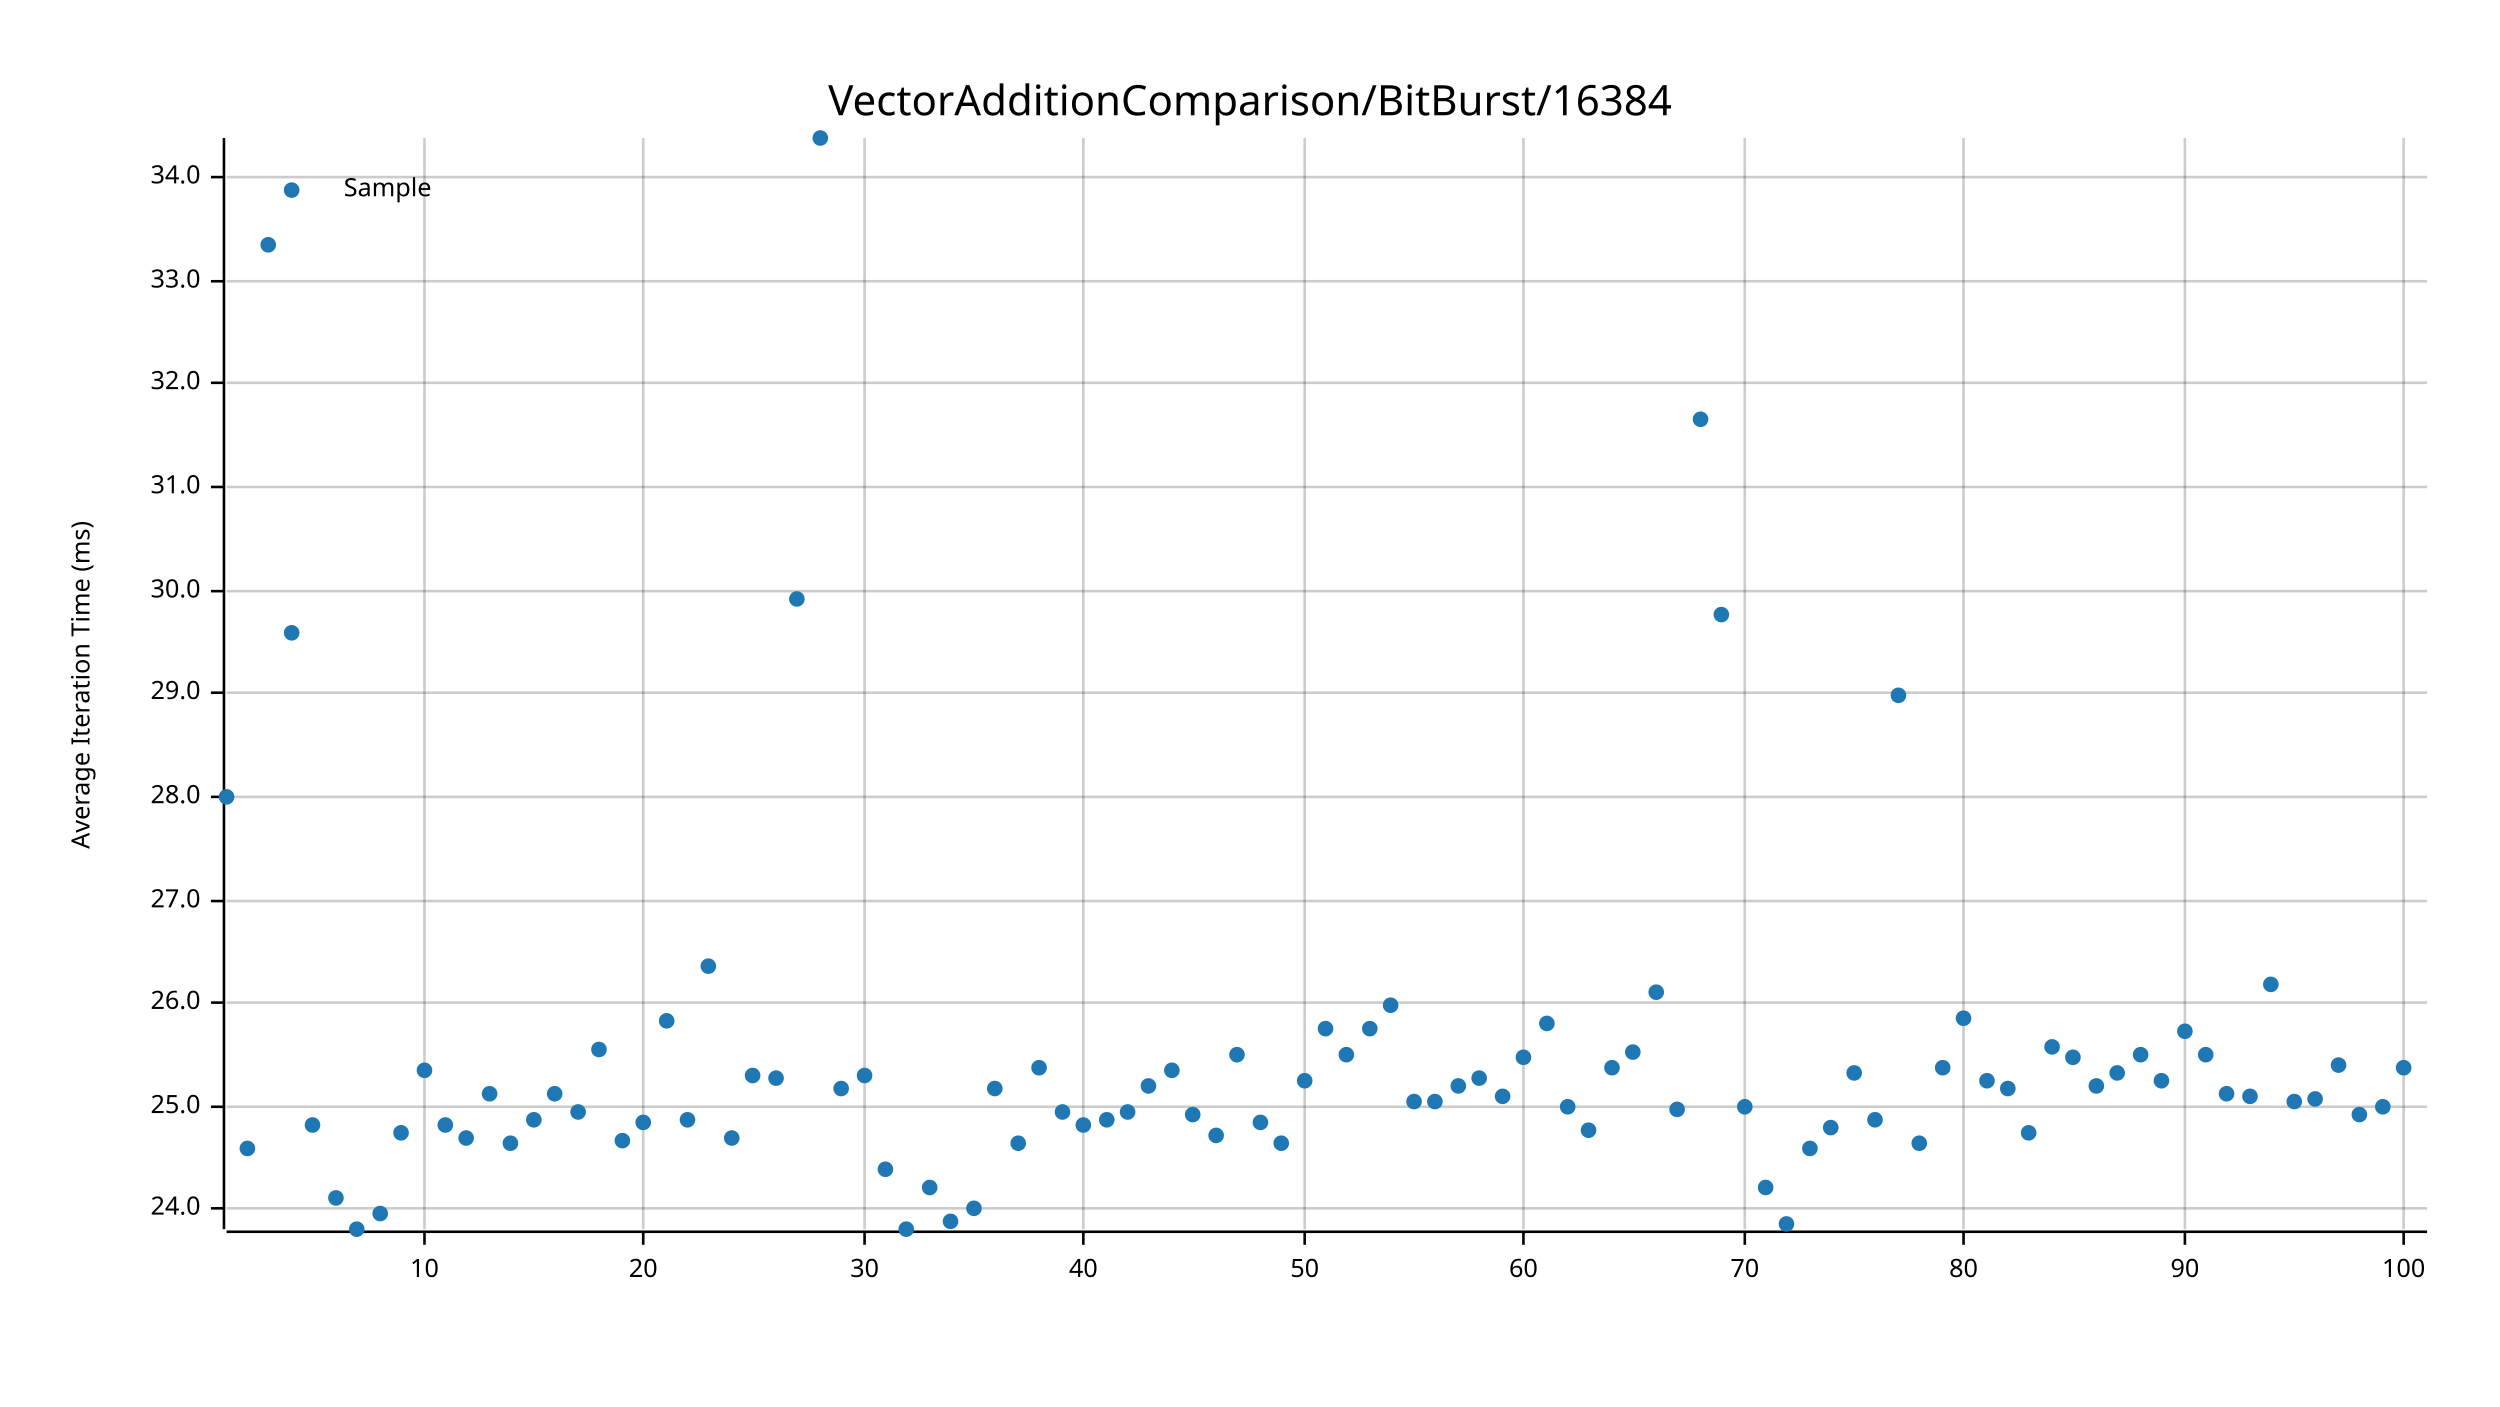
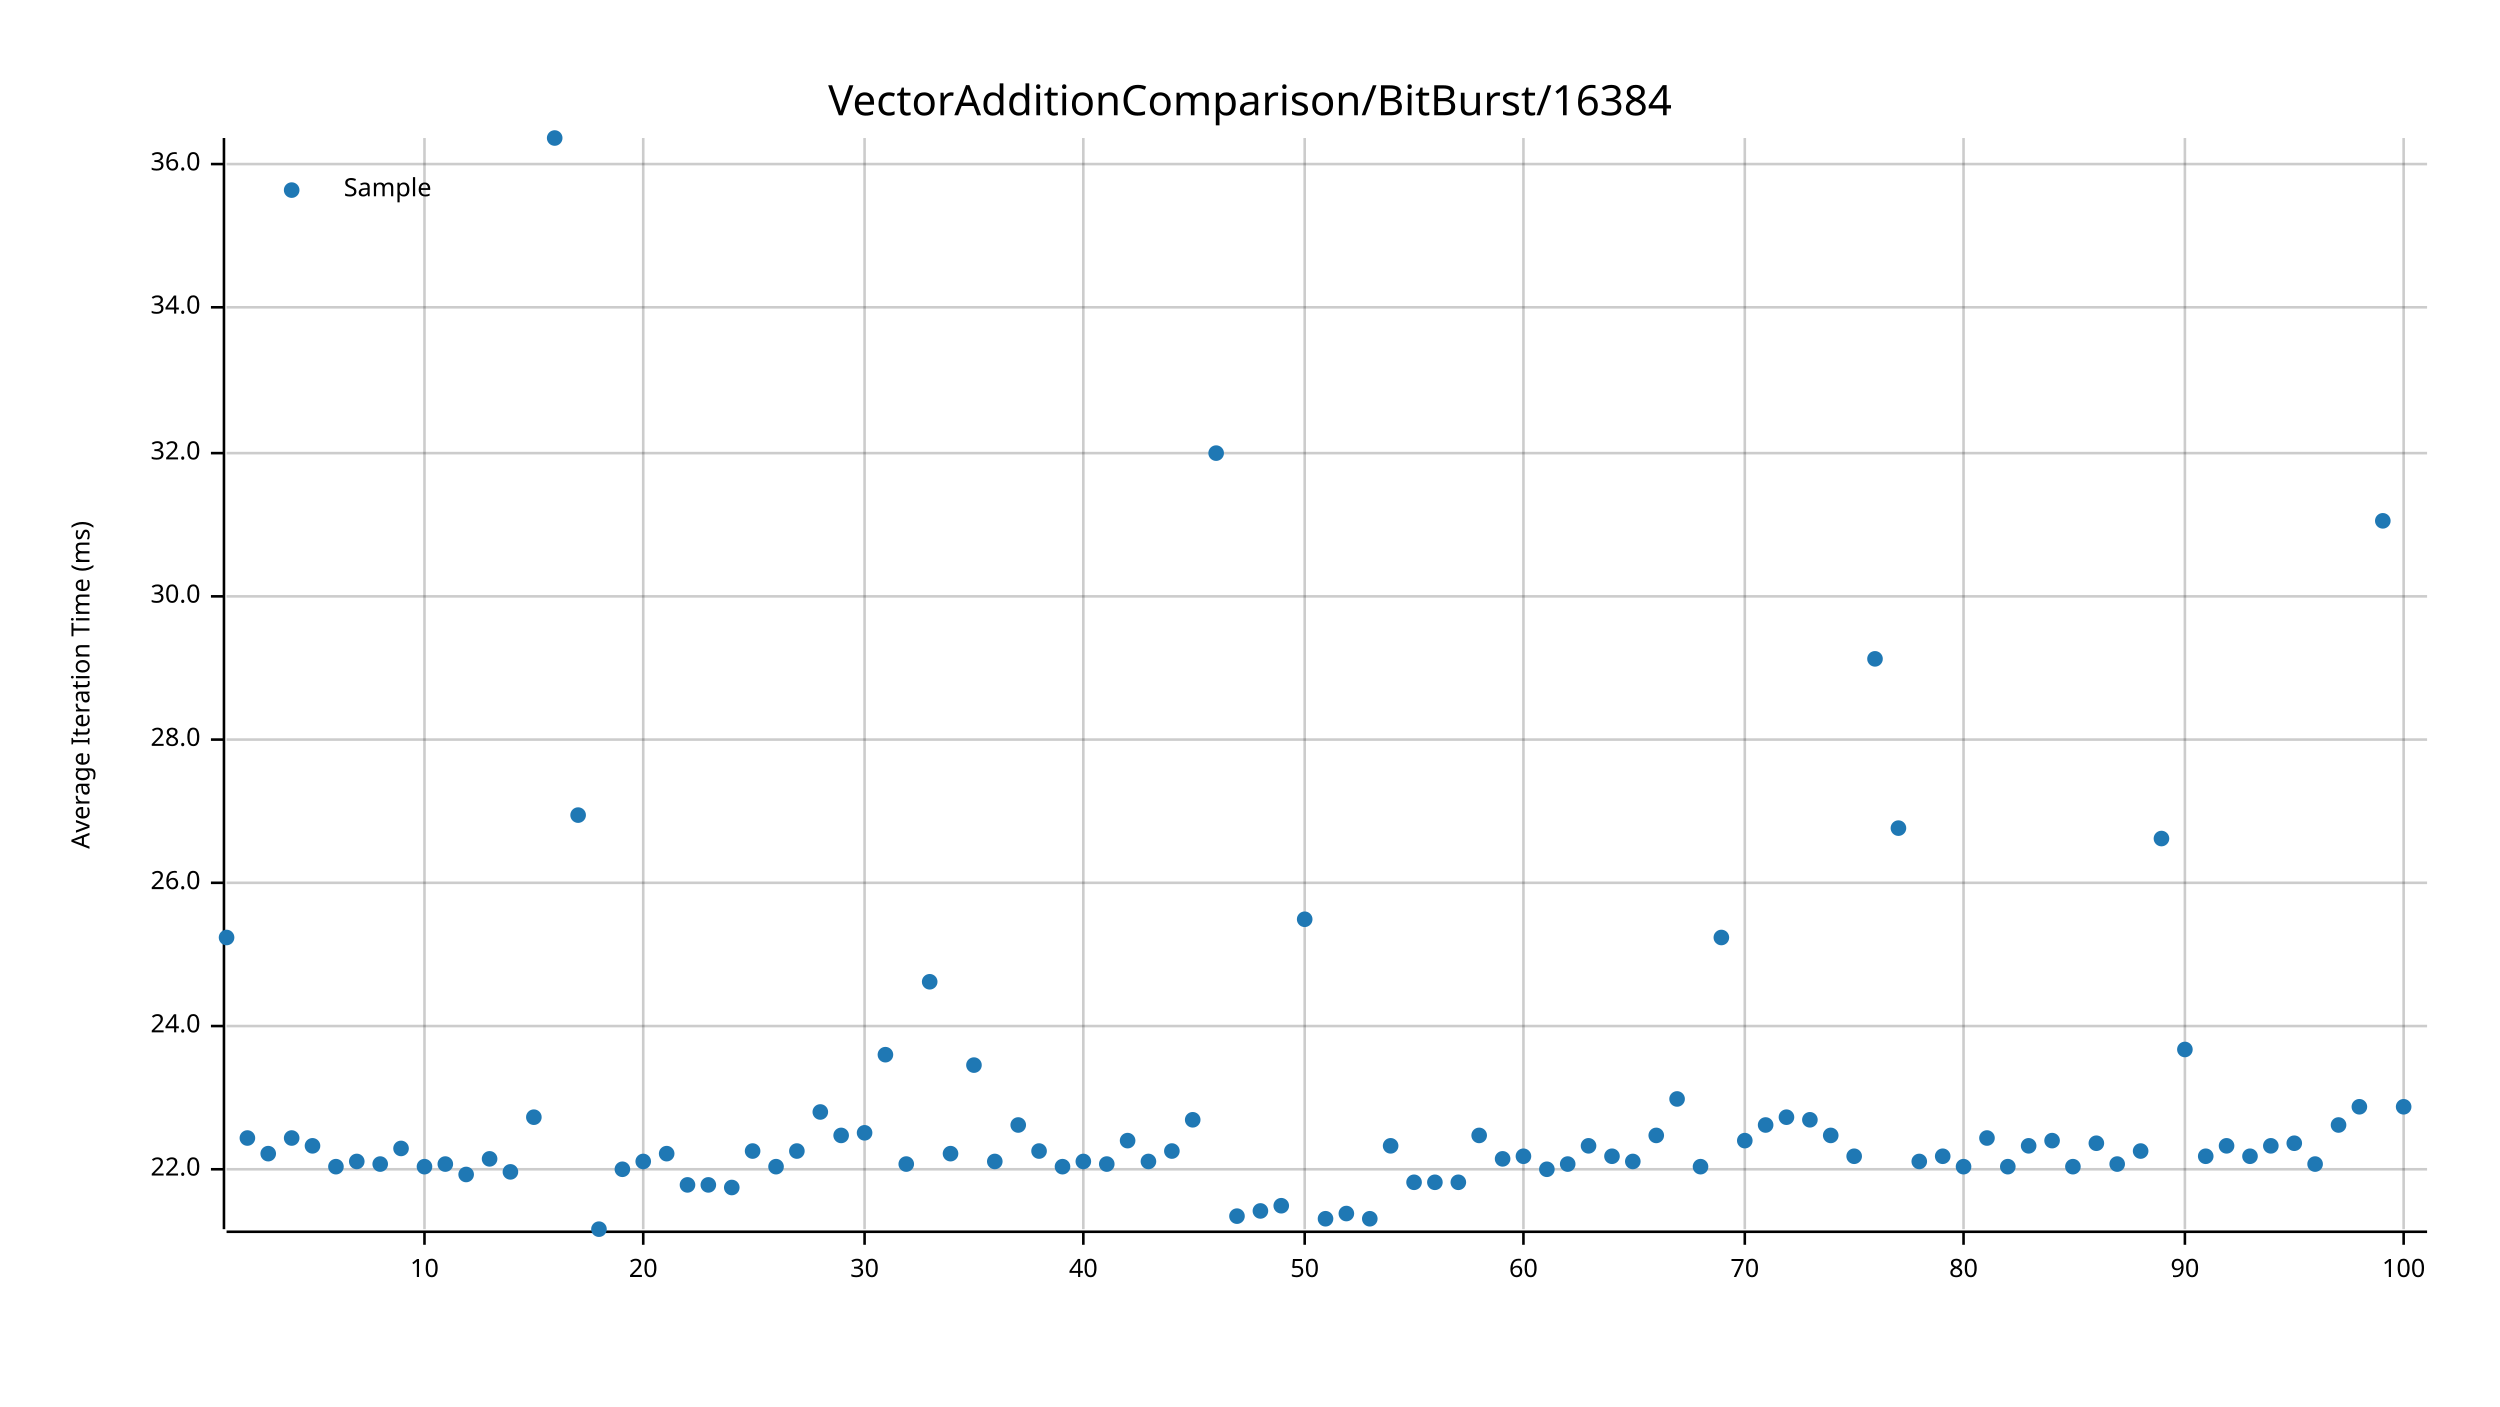
<svg xmlns="http://www.w3.org/2000/svg" width="960" height="540" viewBox="0 0 960 540">
  <text x="480" y="32" dy="0.76em" text-anchor="middle" font-family="sans-serif" font-size="16.129" opacity="1" fill="#000000">
VectorAdditionComparison/BitBurst/16384
</text>
  <text x="27" y="263" dy="0.76em" text-anchor="middle" font-family="sans-serif" font-size="9.677" opacity="1" fill="#000000" transform="rotate(270, 27, 263)">
Average Iteration Time (ms)
</text>
  <line opacity="0.2" stroke="#000000" stroke-width="1" x1="163" y1="472" x2="163" y2="53" />
  <line opacity="0.2" stroke="#000000" stroke-width="1" x1="247" y1="472" x2="247" y2="53" />
  <line opacity="0.2" stroke="#000000" stroke-width="1" x1="332" y1="472" x2="332" y2="53" />
  <line opacity="0.2" stroke="#000000" stroke-width="1" x1="416" y1="472" x2="416" y2="53" />
  <line opacity="0.2" stroke="#000000" stroke-width="1" x1="501" y1="472" x2="501" y2="53" />
  <line opacity="0.2" stroke="#000000" stroke-width="1" x1="585" y1="472" x2="585" y2="53" />
  <line opacity="0.2" stroke="#000000" stroke-width="1" x1="670" y1="472" x2="670" y2="53" />
  <line opacity="0.2" stroke="#000000" stroke-width="1" x1="754" y1="472" x2="754" y2="53" />
  <line opacity="0.2" stroke="#000000" stroke-width="1" x1="839" y1="472" x2="839" y2="53" />
  <line opacity="0.2" stroke="#000000" stroke-width="1" x1="923" y1="472" x2="923" y2="53" />
-   <line opacity="0.2" stroke="#000000" stroke-width="1" x1="87" y1="464" x2="932" y2="464" />
-   <line opacity="0.2" stroke="#000000" stroke-width="1" x1="87" y1="425" x2="932" y2="425" />
-   <line opacity="0.2" stroke="#000000" stroke-width="1" x1="87" y1="385" x2="932" y2="385" />
-   <line opacity="0.2" stroke="#000000" stroke-width="1" x1="87" y1="346" x2="932" y2="346" />
-   <line opacity="0.2" stroke="#000000" stroke-width="1" x1="87" y1="306" x2="932" y2="306" />
-   <line opacity="0.2" stroke="#000000" stroke-width="1" x1="87" y1="266" x2="932" y2="266" />
-   <line opacity="0.2" stroke="#000000" stroke-width="1" x1="87" y1="227" x2="932" y2="227" />
-   <line opacity="0.2" stroke="#000000" stroke-width="1" x1="87" y1="187" x2="932" y2="187" />
-   <line opacity="0.2" stroke="#000000" stroke-width="1" x1="87" y1="147" x2="932" y2="147" />
-   <line opacity="0.2" stroke="#000000" stroke-width="1" x1="87" y1="108" x2="932" y2="108" />
-   <line opacity="0.2" stroke="#000000" stroke-width="1" x1="87" y1="68" x2="932" y2="68" />
+   <line opacity="0.2" stroke="#000000" stroke-width="1" x1="87" y1="449" x2="932" y2="449" />
+   <line opacity="0.2" stroke="#000000" stroke-width="1" x1="87" y1="394" x2="932" y2="394" />
+   <line opacity="0.2" stroke="#000000" stroke-width="1" x1="87" y1="339" x2="932" y2="339" />
+   <line opacity="0.2" stroke="#000000" stroke-width="1" x1="87" y1="284" x2="932" y2="284" />
+   <line opacity="0.2" stroke="#000000" stroke-width="1" x1="87" y1="229" x2="932" y2="229" />
+   <line opacity="0.2" stroke="#000000" stroke-width="1" x1="87" y1="174" x2="932" y2="174" />
+   <line opacity="0.2" stroke="#000000" stroke-width="1" x1="87" y1="118" x2="932" y2="118" />
+   <line opacity="0.2" stroke="#000000" stroke-width="1" x1="87" y1="63" x2="932" y2="63" />
  <polyline fill="none" opacity="1" stroke="#000000" stroke-width="1" points="86,53 86,472 " />
-   <text x="77" y="464" dy="0.5ex" text-anchor="end" font-family="sans-serif" font-size="9.677" opacity="1" fill="#000000">
+   <text x="77" y="449" dy="0.5ex" text-anchor="end" font-family="sans-serif" font-size="9.677" opacity="1" fill="#000000">
+ 22.0
+ </text>
+   <polyline fill="none" opacity="1" stroke="#000000" stroke-width="1" points="81,449 86,449 " />
+   <text x="77" y="394" dy="0.5ex" text-anchor="end" font-family="sans-serif" font-size="9.677" opacity="1" fill="#000000">
24.0
</text>
-   <polyline fill="none" opacity="1" stroke="#000000" stroke-width="1" points="81,464 86,464 " />
-   <text x="77" y="425" dy="0.5ex" text-anchor="end" font-family="sans-serif" font-size="9.677" opacity="1" fill="#000000">
- 25.0
- </text>
-   <polyline fill="none" opacity="1" stroke="#000000" stroke-width="1" points="81,425 86,425 " />
-   <text x="77" y="385" dy="0.5ex" text-anchor="end" font-family="sans-serif" font-size="9.677" opacity="1" fill="#000000">
+   <polyline fill="none" opacity="1" stroke="#000000" stroke-width="1" points="81,394 86,394 " />
+   <text x="77" y="339" dy="0.5ex" text-anchor="end" font-family="sans-serif" font-size="9.677" opacity="1" fill="#000000">
26.0
</text>
-   <polyline fill="none" opacity="1" stroke="#000000" stroke-width="1" points="81,385 86,385 " />
-   <text x="77" y="346" dy="0.5ex" text-anchor="end" font-family="sans-serif" font-size="9.677" opacity="1" fill="#000000">
- 27.0
- </text>
-   <polyline fill="none" opacity="1" stroke="#000000" stroke-width="1" points="81,346 86,346 " />
-   <text x="77" y="306" dy="0.5ex" text-anchor="end" font-family="sans-serif" font-size="9.677" opacity="1" fill="#000000">
+   <polyline fill="none" opacity="1" stroke="#000000" stroke-width="1" points="81,339 86,339 " />
+   <text x="77" y="284" dy="0.5ex" text-anchor="end" font-family="sans-serif" font-size="9.677" opacity="1" fill="#000000">
28.0
</text>
-   <polyline fill="none" opacity="1" stroke="#000000" stroke-width="1" points="81,306 86,306 " />
-   <text x="77" y="266" dy="0.5ex" text-anchor="end" font-family="sans-serif" font-size="9.677" opacity="1" fill="#000000">
- 29.0
- </text>
-   <polyline fill="none" opacity="1" stroke="#000000" stroke-width="1" points="81,266 86,266 " />
-   <text x="77" y="227" dy="0.5ex" text-anchor="end" font-family="sans-serif" font-size="9.677" opacity="1" fill="#000000">
+   <polyline fill="none" opacity="1" stroke="#000000" stroke-width="1" points="81,284 86,284 " />
+   <text x="77" y="229" dy="0.5ex" text-anchor="end" font-family="sans-serif" font-size="9.677" opacity="1" fill="#000000">
30.0
</text>
-   <polyline fill="none" opacity="1" stroke="#000000" stroke-width="1" points="81,227 86,227 " />
-   <text x="77" y="187" dy="0.5ex" text-anchor="end" font-family="sans-serif" font-size="9.677" opacity="1" fill="#000000">
- 31.0
- </text>
-   <polyline fill="none" opacity="1" stroke="#000000" stroke-width="1" points="81,187 86,187 " />
-   <text x="77" y="147" dy="0.5ex" text-anchor="end" font-family="sans-serif" font-size="9.677" opacity="1" fill="#000000">
+   <polyline fill="none" opacity="1" stroke="#000000" stroke-width="1" points="81,229 86,229 " />
+   <text x="77" y="174" dy="0.5ex" text-anchor="end" font-family="sans-serif" font-size="9.677" opacity="1" fill="#000000">
32.0
</text>
-   <polyline fill="none" opacity="1" stroke="#000000" stroke-width="1" points="81,147 86,147 " />
-   <text x="77" y="108" dy="0.5ex" text-anchor="end" font-family="sans-serif" font-size="9.677" opacity="1" fill="#000000">
- 33.0
- </text>
-   <polyline fill="none" opacity="1" stroke="#000000" stroke-width="1" points="81,108 86,108 " />
-   <text x="77" y="68" dy="0.5ex" text-anchor="end" font-family="sans-serif" font-size="9.677" opacity="1" fill="#000000">
+   <polyline fill="none" opacity="1" stroke="#000000" stroke-width="1" points="81,174 86,174 " />
+   <text x="77" y="118" dy="0.5ex" text-anchor="end" font-family="sans-serif" font-size="9.677" opacity="1" fill="#000000">
34.0
</text>
-   <polyline fill="none" opacity="1" stroke="#000000" stroke-width="1" points="81,68 86,68 " />
+   <polyline fill="none" opacity="1" stroke="#000000" stroke-width="1" points="81,118 86,118 " />
+   <text x="77" y="63" dy="0.5ex" text-anchor="end" font-family="sans-serif" font-size="9.677" opacity="1" fill="#000000">
+ 36.0
+ </text>
+   <polyline fill="none" opacity="1" stroke="#000000" stroke-width="1" points="81,63 86,63 " />
  <polyline fill="none" opacity="1" stroke="#000000" stroke-width="1" points="87,473 932,473 " />
  <text x="163" y="483" dy="0.76em" text-anchor="middle" font-family="sans-serif" font-size="9.677" opacity="1" fill="#000000">
10
</text>
  <polyline fill="none" opacity="1" stroke="#000000" stroke-width="1" points="163,473 163,478 " />
  <text x="247" y="483" dy="0.76em" text-anchor="middle" font-family="sans-serif" font-size="9.677" opacity="1" fill="#000000">
20
</text>
  <polyline fill="none" opacity="1" stroke="#000000" stroke-width="1" points="247,473 247,478 " />
  <text x="332" y="483" dy="0.76em" text-anchor="middle" font-family="sans-serif" font-size="9.677" opacity="1" fill="#000000">
30
</text>
  <polyline fill="none" opacity="1" stroke="#000000" stroke-width="1" points="332,473 332,478 " />
  <text x="416" y="483" dy="0.76em" text-anchor="middle" font-family="sans-serif" font-size="9.677" opacity="1" fill="#000000">
40
</text>
  <polyline fill="none" opacity="1" stroke="#000000" stroke-width="1" points="416,473 416,478 " />
  <text x="501" y="483" dy="0.76em" text-anchor="middle" font-family="sans-serif" font-size="9.677" opacity="1" fill="#000000">
50
</text>
  <polyline fill="none" opacity="1" stroke="#000000" stroke-width="1" points="501,473 501,478 " />
  <text x="585" y="483" dy="0.76em" text-anchor="middle" font-family="sans-serif" font-size="9.677" opacity="1" fill="#000000">
60
</text>
  <polyline fill="none" opacity="1" stroke="#000000" stroke-width="1" points="585,473 585,478 " />
  <text x="670" y="483" dy="0.76em" text-anchor="middle" font-family="sans-serif" font-size="9.677" opacity="1" fill="#000000">
70
</text>
  <polyline fill="none" opacity="1" stroke="#000000" stroke-width="1" points="670,473 670,478 " />
  <text x="754" y="483" dy="0.76em" text-anchor="middle" font-family="sans-serif" font-size="9.677" opacity="1" fill="#000000">
80
</text>
  <polyline fill="none" opacity="1" stroke="#000000" stroke-width="1" points="754,473 754,478 " />
  <text x="839" y="483" dy="0.76em" text-anchor="middle" font-family="sans-serif" font-size="9.677" opacity="1" fill="#000000">
90
</text>
  <polyline fill="none" opacity="1" stroke="#000000" stroke-width="1" points="839,473 839,478 " />
  <text x="923" y="483" dy="0.76em" text-anchor="middle" font-family="sans-serif" font-size="9.677" opacity="1" fill="#000000">
100
</text>
  <polyline fill="none" opacity="1" stroke="#000000" stroke-width="1" points="923,473 923,478 " />
-   <circle cx="87" cy="306" r="3" opacity="1" fill="#1F78B4" stroke="none" stroke-width="1" />
-   <circle cx="95" cy="441" r="3" opacity="1" fill="#1F78B4" stroke="none" stroke-width="1" />
-   <circle cx="103" cy="94" r="3" opacity="1" fill="#1F78B4" stroke="none" stroke-width="1" />
-   <circle cx="112" cy="243" r="3" opacity="1" fill="#1F78B4" stroke="none" stroke-width="1" />
-   <circle cx="120" cy="432" r="3" opacity="1" fill="#1F78B4" stroke="none" stroke-width="1" />
-   <circle cx="129" cy="460" r="3" opacity="1" fill="#1F78B4" stroke="none" stroke-width="1" />
-   <circle cx="137" cy="472" r="3" opacity="1" fill="#1F78B4" stroke="none" stroke-width="1" />
-   <circle cx="146" cy="466" r="3" opacity="1" fill="#1F78B4" stroke="none" stroke-width="1" />
-   <circle cx="154" cy="435" r="3" opacity="1" fill="#1F78B4" stroke="none" stroke-width="1" />
-   <circle cx="163" cy="411" r="3" opacity="1" fill="#1F78B4" stroke="none" stroke-width="1" />
-   <circle cx="171" cy="432" r="3" opacity="1" fill="#1F78B4" stroke="none" stroke-width="1" />
-   <circle cx="179" cy="437" r="3" opacity="1" fill="#1F78B4" stroke="none" stroke-width="1" />
-   <circle cx="188" cy="420" r="3" opacity="1" fill="#1F78B4" stroke="none" stroke-width="1" />
-   <circle cx="196" cy="439" r="3" opacity="1" fill="#1F78B4" stroke="none" stroke-width="1" />
-   <circle cx="205" cy="430" r="3" opacity="1" fill="#1F78B4" stroke="none" stroke-width="1" />
-   <circle cx="213" cy="420" r="3" opacity="1" fill="#1F78B4" stroke="none" stroke-width="1" />
-   <circle cx="222" cy="427" r="3" opacity="1" fill="#1F78B4" stroke="none" stroke-width="1" />
-   <circle cx="230" cy="403" r="3" opacity="1" fill="#1F78B4" stroke="none" stroke-width="1" />
-   <circle cx="239" cy="438" r="3" opacity="1" fill="#1F78B4" stroke="none" stroke-width="1" />
-   <circle cx="247" cy="431" r="3" opacity="1" fill="#1F78B4" stroke="none" stroke-width="1" />
-   <circle cx="256" cy="392" r="3" opacity="1" fill="#1F78B4" stroke="none" stroke-width="1" />
-   <circle cx="264" cy="430" r="3" opacity="1" fill="#1F78B4" stroke="none" stroke-width="1" />
-   <circle cx="272" cy="371" r="3" opacity="1" fill="#1F78B4" stroke="none" stroke-width="1" />
-   <circle cx="281" cy="437" r="3" opacity="1" fill="#1F78B4" stroke="none" stroke-width="1" />
-   <circle cx="289" cy="413" r="3" opacity="1" fill="#1F78B4" stroke="none" stroke-width="1" />
-   <circle cx="298" cy="414" r="3" opacity="1" fill="#1F78B4" stroke="none" stroke-width="1" />
-   <circle cx="306" cy="230" r="3" opacity="1" fill="#1F78B4" stroke="none" stroke-width="1" />
-   <circle cx="315" cy="53" r="3" opacity="1" fill="#1F78B4" stroke="none" stroke-width="1" />
-   <circle cx="323" cy="418" r="3" opacity="1" fill="#1F78B4" stroke="none" stroke-width="1" />
-   <circle cx="332" cy="413" r="3" opacity="1" fill="#1F78B4" stroke="none" stroke-width="1" />
-   <circle cx="340" cy="449" r="3" opacity="1" fill="#1F78B4" stroke="none" stroke-width="1" />
-   <circle cx="348" cy="472" r="3" opacity="1" fill="#1F78B4" stroke="none" stroke-width="1" />
-   <circle cx="357" cy="456" r="3" opacity="1" fill="#1F78B4" stroke="none" stroke-width="1" />
-   <circle cx="365" cy="469" r="3" opacity="1" fill="#1F78B4" stroke="none" stroke-width="1" />
-   <circle cx="374" cy="464" r="3" opacity="1" fill="#1F78B4" stroke="none" stroke-width="1" />
-   <circle cx="382" cy="418" r="3" opacity="1" fill="#1F78B4" stroke="none" stroke-width="1" />
-   <circle cx="391" cy="439" r="3" opacity="1" fill="#1F78B4" stroke="none" stroke-width="1" />
-   <circle cx="399" cy="410" r="3" opacity="1" fill="#1F78B4" stroke="none" stroke-width="1" />
-   <circle cx="408" cy="427" r="3" opacity="1" fill="#1F78B4" stroke="none" stroke-width="1" />
-   <circle cx="416" cy="432" r="3" opacity="1" fill="#1F78B4" stroke="none" stroke-width="1" />
-   <circle cx="425" cy="430" r="3" opacity="1" fill="#1F78B4" stroke="none" stroke-width="1" />
-   <circle cx="433" cy="427" r="3" opacity="1" fill="#1F78B4" stroke="none" stroke-width="1" />
-   <circle cx="441" cy="417" r="3" opacity="1" fill="#1F78B4" stroke="none" stroke-width="1" />
-   <circle cx="450" cy="411" r="3" opacity="1" fill="#1F78B4" stroke="none" stroke-width="1" />
-   <circle cx="458" cy="428" r="3" opacity="1" fill="#1F78B4" stroke="none" stroke-width="1" />
-   <circle cx="467" cy="436" r="3" opacity="1" fill="#1F78B4" stroke="none" stroke-width="1" />
-   <circle cx="475" cy="405" r="3" opacity="1" fill="#1F78B4" stroke="none" stroke-width="1" />
-   <circle cx="484" cy="431" r="3" opacity="1" fill="#1F78B4" stroke="none" stroke-width="1" />
-   <circle cx="492" cy="439" r="3" opacity="1" fill="#1F78B4" stroke="none" stroke-width="1" />
-   <circle cx="501" cy="415" r="3" opacity="1" fill="#1F78B4" stroke="none" stroke-width="1" />
-   <circle cx="509" cy="395" r="3" opacity="1" fill="#1F78B4" stroke="none" stroke-width="1" />
-   <circle cx="517" cy="405" r="3" opacity="1" fill="#1F78B4" stroke="none" stroke-width="1" />
-   <circle cx="526" cy="395" r="3" opacity="1" fill="#1F78B4" stroke="none" stroke-width="1" />
-   <circle cx="534" cy="386" r="3" opacity="1" fill="#1F78B4" stroke="none" stroke-width="1" />
-   <circle cx="543" cy="423" r="3" opacity="1" fill="#1F78B4" stroke="none" stroke-width="1" />
-   <circle cx="551" cy="423" r="3" opacity="1" fill="#1F78B4" stroke="none" stroke-width="1" />
-   <circle cx="560" cy="417" r="3" opacity="1" fill="#1F78B4" stroke="none" stroke-width="1" />
-   <circle cx="568" cy="414" r="3" opacity="1" fill="#1F78B4" stroke="none" stroke-width="1" />
-   <circle cx="577" cy="421" r="3" opacity="1" fill="#1F78B4" stroke="none" stroke-width="1" />
-   <circle cx="585" cy="406" r="3" opacity="1" fill="#1F78B4" stroke="none" stroke-width="1" />
-   <circle cx="594" cy="393" r="3" opacity="1" fill="#1F78B4" stroke="none" stroke-width="1" />
-   <circle cx="602" cy="425" r="3" opacity="1" fill="#1F78B4" stroke="none" stroke-width="1" />
-   <circle cx="610" cy="434" r="3" opacity="1" fill="#1F78B4" stroke="none" stroke-width="1" />
-   <circle cx="619" cy="410" r="3" opacity="1" fill="#1F78B4" stroke="none" stroke-width="1" />
-   <circle cx="627" cy="404" r="3" opacity="1" fill="#1F78B4" stroke="none" stroke-width="1" />
-   <circle cx="636" cy="381" r="3" opacity="1" fill="#1F78B4" stroke="none" stroke-width="1" />
-   <circle cx="644" cy="426" r="3" opacity="1" fill="#1F78B4" stroke="none" stroke-width="1" />
-   <circle cx="653" cy="161" r="3" opacity="1" fill="#1F78B4" stroke="none" stroke-width="1" />
-   <circle cx="661" cy="236" r="3" opacity="1" fill="#1F78B4" stroke="none" stroke-width="1" />
-   <circle cx="670" cy="425" r="3" opacity="1" fill="#1F78B4" stroke="none" stroke-width="1" />
-   <circle cx="678" cy="456" r="3" opacity="1" fill="#1F78B4" stroke="none" stroke-width="1" />
-   <circle cx="686" cy="470" r="3" opacity="1" fill="#1F78B4" stroke="none" stroke-width="1" />
-   <circle cx="695" cy="441" r="3" opacity="1" fill="#1F78B4" stroke="none" stroke-width="1" />
-   <circle cx="703" cy="433" r="3" opacity="1" fill="#1F78B4" stroke="none" stroke-width="1" />
-   <circle cx="712" cy="412" r="3" opacity="1" fill="#1F78B4" stroke="none" stroke-width="1" />
-   <circle cx="720" cy="430" r="3" opacity="1" fill="#1F78B4" stroke="none" stroke-width="1" />
-   <circle cx="729" cy="267" r="3" opacity="1" fill="#1F78B4" stroke="none" stroke-width="1" />
-   <circle cx="737" cy="439" r="3" opacity="1" fill="#1F78B4" stroke="none" stroke-width="1" />
-   <circle cx="746" cy="410" r="3" opacity="1" fill="#1F78B4" stroke="none" stroke-width="1" />
-   <circle cx="754" cy="391" r="3" opacity="1" fill="#1F78B4" stroke="none" stroke-width="1" />
-   <circle cx="763" cy="415" r="3" opacity="1" fill="#1F78B4" stroke="none" stroke-width="1" />
-   <circle cx="771" cy="418" r="3" opacity="1" fill="#1F78B4" stroke="none" stroke-width="1" />
-   <circle cx="779" cy="435" r="3" opacity="1" fill="#1F78B4" stroke="none" stroke-width="1" />
-   <circle cx="788" cy="402" r="3" opacity="1" fill="#1F78B4" stroke="none" stroke-width="1" />
-   <circle cx="796" cy="406" r="3" opacity="1" fill="#1F78B4" stroke="none" stroke-width="1" />
-   <circle cx="805" cy="417" r="3" opacity="1" fill="#1F78B4" stroke="none" stroke-width="1" />
-   <circle cx="813" cy="412" r="3" opacity="1" fill="#1F78B4" stroke="none" stroke-width="1" />
-   <circle cx="822" cy="405" r="3" opacity="1" fill="#1F78B4" stroke="none" stroke-width="1" />
-   <circle cx="830" cy="415" r="3" opacity="1" fill="#1F78B4" stroke="none" stroke-width="1" />
-   <circle cx="839" cy="396" r="3" opacity="1" fill="#1F78B4" stroke="none" stroke-width="1" />
-   <circle cx="847" cy="405" r="3" opacity="1" fill="#1F78B4" stroke="none" stroke-width="1" />
-   <circle cx="855" cy="420" r="3" opacity="1" fill="#1F78B4" stroke="none" stroke-width="1" />
-   <circle cx="864" cy="421" r="3" opacity="1" fill="#1F78B4" stroke="none" stroke-width="1" />
-   <circle cx="872" cy="378" r="3" opacity="1" fill="#1F78B4" stroke="none" stroke-width="1" />
-   <circle cx="881" cy="423" r="3" opacity="1" fill="#1F78B4" stroke="none" stroke-width="1" />
-   <circle cx="889" cy="422" r="3" opacity="1" fill="#1F78B4" stroke="none" stroke-width="1" />
-   <circle cx="898" cy="409" r="3" opacity="1" fill="#1F78B4" stroke="none" stroke-width="1" />
-   <circle cx="906" cy="428" r="3" opacity="1" fill="#1F78B4" stroke="none" stroke-width="1" />
-   <circle cx="915" cy="425" r="3" opacity="1" fill="#1F78B4" stroke="none" stroke-width="1" />
-   <circle cx="923" cy="410" r="3" opacity="1" fill="#1F78B4" stroke="none" stroke-width="1" />
+   <circle cx="87" cy="360" r="3" opacity="1" fill="#1F78B4" stroke="none" stroke-width="1" />
+   <circle cx="95" cy="437" r="3" opacity="1" fill="#1F78B4" stroke="none" stroke-width="1" />
+   <circle cx="103" cy="443" r="3" opacity="1" fill="#1F78B4" stroke="none" stroke-width="1" />
+   <circle cx="112" cy="437" r="3" opacity="1" fill="#1F78B4" stroke="none" stroke-width="1" />
+   <circle cx="120" cy="440" r="3" opacity="1" fill="#1F78B4" stroke="none" stroke-width="1" />
+   <circle cx="129" cy="448" r="3" opacity="1" fill="#1F78B4" stroke="none" stroke-width="1" />
+   <circle cx="137" cy="446" r="3" opacity="1" fill="#1F78B4" stroke="none" stroke-width="1" />
+   <circle cx="146" cy="447" r="3" opacity="1" fill="#1F78B4" stroke="none" stroke-width="1" />
+   <circle cx="154" cy="441" r="3" opacity="1" fill="#1F78B4" stroke="none" stroke-width="1" />
+   <circle cx="163" cy="448" r="3" opacity="1" fill="#1F78B4" stroke="none" stroke-width="1" />
+   <circle cx="171" cy="447" r="3" opacity="1" fill="#1F78B4" stroke="none" stroke-width="1" />
+   <circle cx="179" cy="451" r="3" opacity="1" fill="#1F78B4" stroke="none" stroke-width="1" />
+   <circle cx="188" cy="445" r="3" opacity="1" fill="#1F78B4" stroke="none" stroke-width="1" />
+   <circle cx="196" cy="450" r="3" opacity="1" fill="#1F78B4" stroke="none" stroke-width="1" />
+   <circle cx="205" cy="429" r="3" opacity="1" fill="#1F78B4" stroke="none" stroke-width="1" />
+   <circle cx="213" cy="53" r="3" opacity="1" fill="#1F78B4" stroke="none" stroke-width="1" />
+   <circle cx="222" cy="313" r="3" opacity="1" fill="#1F78B4" stroke="none" stroke-width="1" />
+   <circle cx="230" cy="472" r="3" opacity="1" fill="#1F78B4" stroke="none" stroke-width="1" />
+   <circle cx="239" cy="449" r="3" opacity="1" fill="#1F78B4" stroke="none" stroke-width="1" />
+   <circle cx="247" cy="446" r="3" opacity="1" fill="#1F78B4" stroke="none" stroke-width="1" />
+   <circle cx="256" cy="443" r="3" opacity="1" fill="#1F78B4" stroke="none" stroke-width="1" />
+   <circle cx="264" cy="455" r="3" opacity="1" fill="#1F78B4" stroke="none" stroke-width="1" />
+   <circle cx="272" cy="455" r="3" opacity="1" fill="#1F78B4" stroke="none" stroke-width="1" />
+   <circle cx="281" cy="456" r="3" opacity="1" fill="#1F78B4" stroke="none" stroke-width="1" />
+   <circle cx="289" cy="442" r="3" opacity="1" fill="#1F78B4" stroke="none" stroke-width="1" />
+   <circle cx="298" cy="448" r="3" opacity="1" fill="#1F78B4" stroke="none" stroke-width="1" />
+   <circle cx="306" cy="442" r="3" opacity="1" fill="#1F78B4" stroke="none" stroke-width="1" />
+   <circle cx="315" cy="427" r="3" opacity="1" fill="#1F78B4" stroke="none" stroke-width="1" />
+   <circle cx="323" cy="436" r="3" opacity="1" fill="#1F78B4" stroke="none" stroke-width="1" />
+   <circle cx="332" cy="435" r="3" opacity="1" fill="#1F78B4" stroke="none" stroke-width="1" />
+   <circle cx="340" cy="405" r="3" opacity="1" fill="#1F78B4" stroke="none" stroke-width="1" />
+   <circle cx="348" cy="447" r="3" opacity="1" fill="#1F78B4" stroke="none" stroke-width="1" />
+   <circle cx="357" cy="377" r="3" opacity="1" fill="#1F78B4" stroke="none" stroke-width="1" />
+   <circle cx="365" cy="443" r="3" opacity="1" fill="#1F78B4" stroke="none" stroke-width="1" />
+   <circle cx="374" cy="409" r="3" opacity="1" fill="#1F78B4" stroke="none" stroke-width="1" />
+   <circle cx="382" cy="446" r="3" opacity="1" fill="#1F78B4" stroke="none" stroke-width="1" />
+   <circle cx="391" cy="432" r="3" opacity="1" fill="#1F78B4" stroke="none" stroke-width="1" />
+   <circle cx="399" cy="442" r="3" opacity="1" fill="#1F78B4" stroke="none" stroke-width="1" />
+   <circle cx="408" cy="448" r="3" opacity="1" fill="#1F78B4" stroke="none" stroke-width="1" />
+   <circle cx="416" cy="446" r="3" opacity="1" fill="#1F78B4" stroke="none" stroke-width="1" />
+   <circle cx="425" cy="447" r="3" opacity="1" fill="#1F78B4" stroke="none" stroke-width="1" />
+   <circle cx="433" cy="438" r="3" opacity="1" fill="#1F78B4" stroke="none" stroke-width="1" />
+   <circle cx="441" cy="446" r="3" opacity="1" fill="#1F78B4" stroke="none" stroke-width="1" />
+   <circle cx="450" cy="442" r="3" opacity="1" fill="#1F78B4" stroke="none" stroke-width="1" />
+   <circle cx="458" cy="430" r="3" opacity="1" fill="#1F78B4" stroke="none" stroke-width="1" />
+   <circle cx="467" cy="174" r="3" opacity="1" fill="#1F78B4" stroke="none" stroke-width="1" />
+   <circle cx="475" cy="467" r="3" opacity="1" fill="#1F78B4" stroke="none" stroke-width="1" />
+   <circle cx="484" cy="465" r="3" opacity="1" fill="#1F78B4" stroke="none" stroke-width="1" />
+   <circle cx="492" cy="463" r="3" opacity="1" fill="#1F78B4" stroke="none" stroke-width="1" />
+   <circle cx="501" cy="353" r="3" opacity="1" fill="#1F78B4" stroke="none" stroke-width="1" />
+   <circle cx="509" cy="468" r="3" opacity="1" fill="#1F78B4" stroke="none" stroke-width="1" />
+   <circle cx="517" cy="466" r="3" opacity="1" fill="#1F78B4" stroke="none" stroke-width="1" />
+   <circle cx="526" cy="468" r="3" opacity="1" fill="#1F78B4" stroke="none" stroke-width="1" />
+   <circle cx="534" cy="440" r="3" opacity="1" fill="#1F78B4" stroke="none" stroke-width="1" />
+   <circle cx="543" cy="454" r="3" opacity="1" fill="#1F78B4" stroke="none" stroke-width="1" />
+   <circle cx="551" cy="454" r="3" opacity="1" fill="#1F78B4" stroke="none" stroke-width="1" />
+   <circle cx="560" cy="454" r="3" opacity="1" fill="#1F78B4" stroke="none" stroke-width="1" />
+   <circle cx="568" cy="436" r="3" opacity="1" fill="#1F78B4" stroke="none" stroke-width="1" />
+   <circle cx="577" cy="445" r="3" opacity="1" fill="#1F78B4" stroke="none" stroke-width="1" />
+   <circle cx="585" cy="444" r="3" opacity="1" fill="#1F78B4" stroke="none" stroke-width="1" />
+   <circle cx="594" cy="449" r="3" opacity="1" fill="#1F78B4" stroke="none" stroke-width="1" />
+   <circle cx="602" cy="447" r="3" opacity="1" fill="#1F78B4" stroke="none" stroke-width="1" />
+   <circle cx="610" cy="440" r="3" opacity="1" fill="#1F78B4" stroke="none" stroke-width="1" />
+   <circle cx="619" cy="444" r="3" opacity="1" fill="#1F78B4" stroke="none" stroke-width="1" />
+   <circle cx="627" cy="446" r="3" opacity="1" fill="#1F78B4" stroke="none" stroke-width="1" />
+   <circle cx="636" cy="436" r="3" opacity="1" fill="#1F78B4" stroke="none" stroke-width="1" />
+   <circle cx="644" cy="422" r="3" opacity="1" fill="#1F78B4" stroke="none" stroke-width="1" />
+   <circle cx="653" cy="448" r="3" opacity="1" fill="#1F78B4" stroke="none" stroke-width="1" />
+   <circle cx="661" cy="360" r="3" opacity="1" fill="#1F78B4" stroke="none" stroke-width="1" />
+   <circle cx="670" cy="438" r="3" opacity="1" fill="#1F78B4" stroke="none" stroke-width="1" />
+   <circle cx="678" cy="432" r="3" opacity="1" fill="#1F78B4" stroke="none" stroke-width="1" />
+   <circle cx="686" cy="429" r="3" opacity="1" fill="#1F78B4" stroke="none" stroke-width="1" />
+   <circle cx="695" cy="430" r="3" opacity="1" fill="#1F78B4" stroke="none" stroke-width="1" />
+   <circle cx="703" cy="436" r="3" opacity="1" fill="#1F78B4" stroke="none" stroke-width="1" />
+   <circle cx="712" cy="444" r="3" opacity="1" fill="#1F78B4" stroke="none" stroke-width="1" />
+   <circle cx="720" cy="253" r="3" opacity="1" fill="#1F78B4" stroke="none" stroke-width="1" />
+   <circle cx="729" cy="318" r="3" opacity="1" fill="#1F78B4" stroke="none" stroke-width="1" />
+   <circle cx="737" cy="446" r="3" opacity="1" fill="#1F78B4" stroke="none" stroke-width="1" />
+   <circle cx="746" cy="444" r="3" opacity="1" fill="#1F78B4" stroke="none" stroke-width="1" />
+   <circle cx="754" cy="448" r="3" opacity="1" fill="#1F78B4" stroke="none" stroke-width="1" />
+   <circle cx="763" cy="437" r="3" opacity="1" fill="#1F78B4" stroke="none" stroke-width="1" />
+   <circle cx="771" cy="448" r="3" opacity="1" fill="#1F78B4" stroke="none" stroke-width="1" />
+   <circle cx="779" cy="440" r="3" opacity="1" fill="#1F78B4" stroke="none" stroke-width="1" />
+   <circle cx="788" cy="438" r="3" opacity="1" fill="#1F78B4" stroke="none" stroke-width="1" />
+   <circle cx="796" cy="448" r="3" opacity="1" fill="#1F78B4" stroke="none" stroke-width="1" />
+   <circle cx="805" cy="439" r="3" opacity="1" fill="#1F78B4" stroke="none" stroke-width="1" />
+   <circle cx="813" cy="447" r="3" opacity="1" fill="#1F78B4" stroke="none" stroke-width="1" />
+   <circle cx="822" cy="442" r="3" opacity="1" fill="#1F78B4" stroke="none" stroke-width="1" />
+   <circle cx="830" cy="322" r="3" opacity="1" fill="#1F78B4" stroke="none" stroke-width="1" />
+   <circle cx="839" cy="403" r="3" opacity="1" fill="#1F78B4" stroke="none" stroke-width="1" />
+   <circle cx="847" cy="444" r="3" opacity="1" fill="#1F78B4" stroke="none" stroke-width="1" />
+   <circle cx="855" cy="440" r="3" opacity="1" fill="#1F78B4" stroke="none" stroke-width="1" />
+   <circle cx="864" cy="444" r="3" opacity="1" fill="#1F78B4" stroke="none" stroke-width="1" />
+   <circle cx="872" cy="440" r="3" opacity="1" fill="#1F78B4" stroke="none" stroke-width="1" />
+   <circle cx="881" cy="439" r="3" opacity="1" fill="#1F78B4" stroke="none" stroke-width="1" />
+   <circle cx="889" cy="447" r="3" opacity="1" fill="#1F78B4" stroke="none" stroke-width="1" />
+   <circle cx="898" cy="432" r="3" opacity="1" fill="#1F78B4" stroke="none" stroke-width="1" />
+   <circle cx="906" cy="425" r="3" opacity="1" fill="#1F78B4" stroke="none" stroke-width="1" />
+   <circle cx="915" cy="200" r="3" opacity="1" fill="#1F78B4" stroke="none" stroke-width="1" />
+   <circle cx="923" cy="425" r="3" opacity="1" fill="#1F78B4" stroke="none" stroke-width="1" />
  <text x="132" y="68" dy="0.76em" text-anchor="start" font-family="sans-serif" font-size="9.677" opacity="1" fill="#000000">
Sample
</text>
  <circle cx="112" cy="73" r="3" opacity="1" fill="#1F78B4" stroke="none" stroke-width="1" />
</svg>
